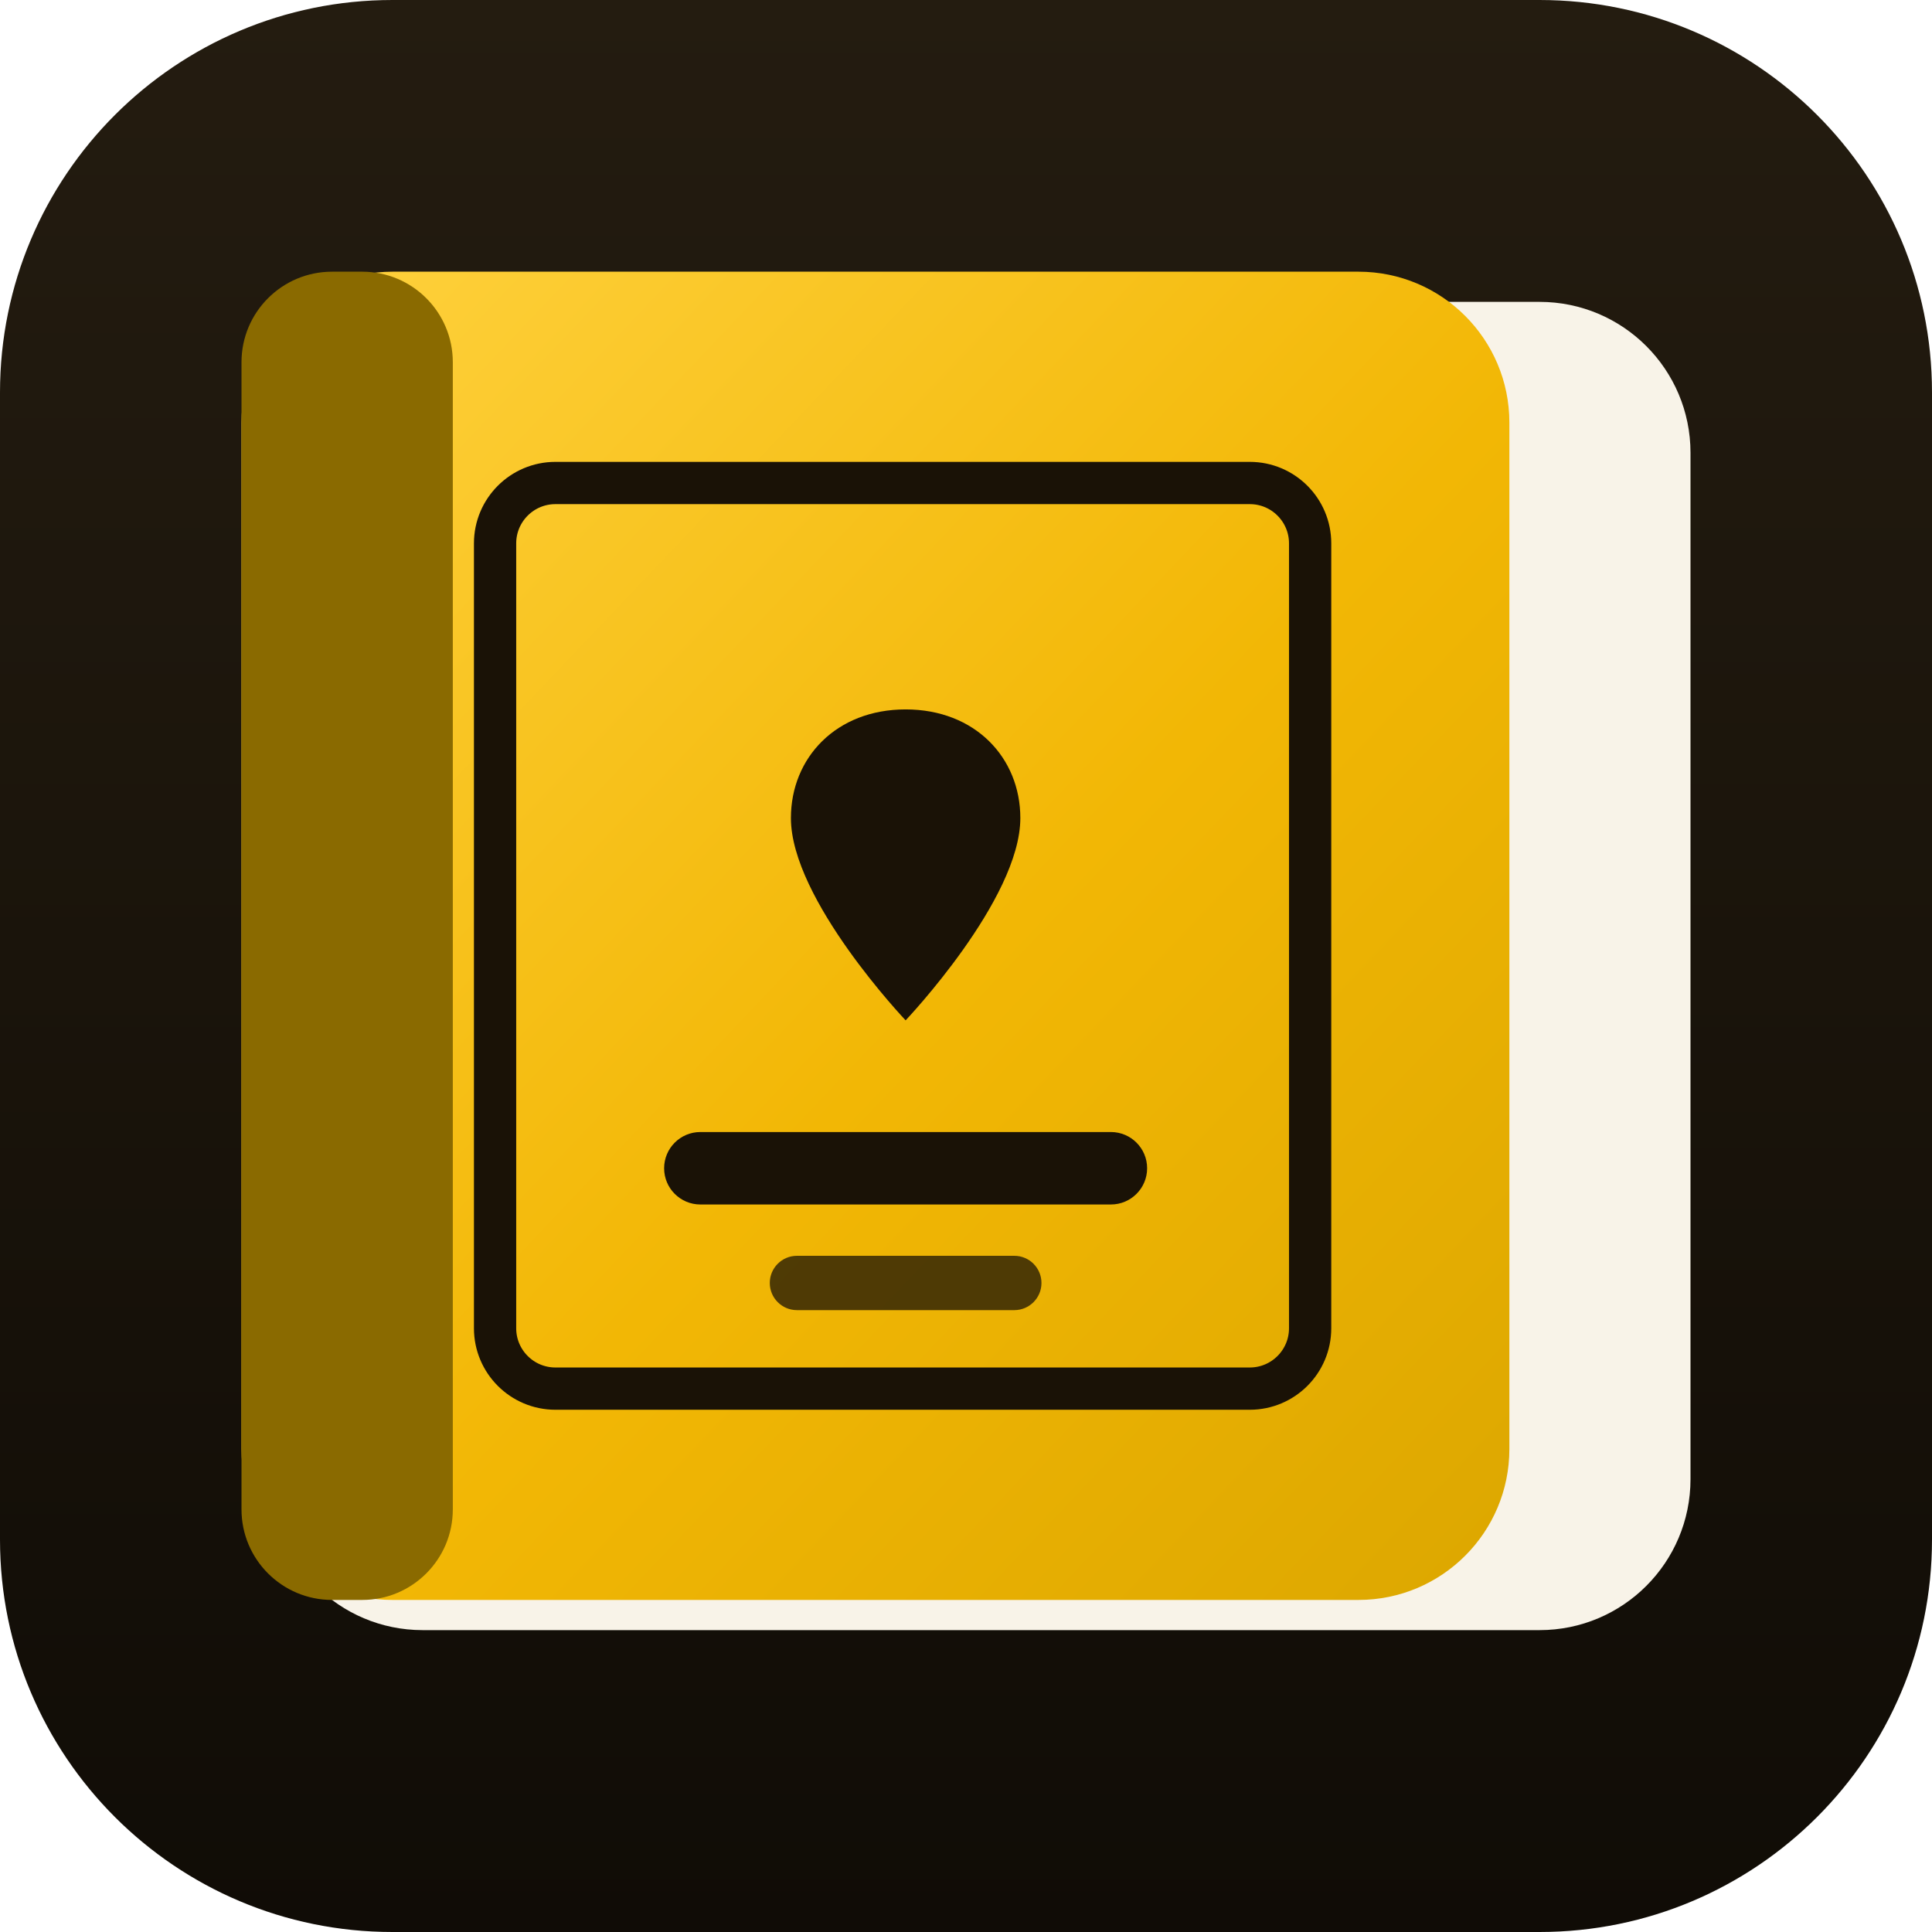
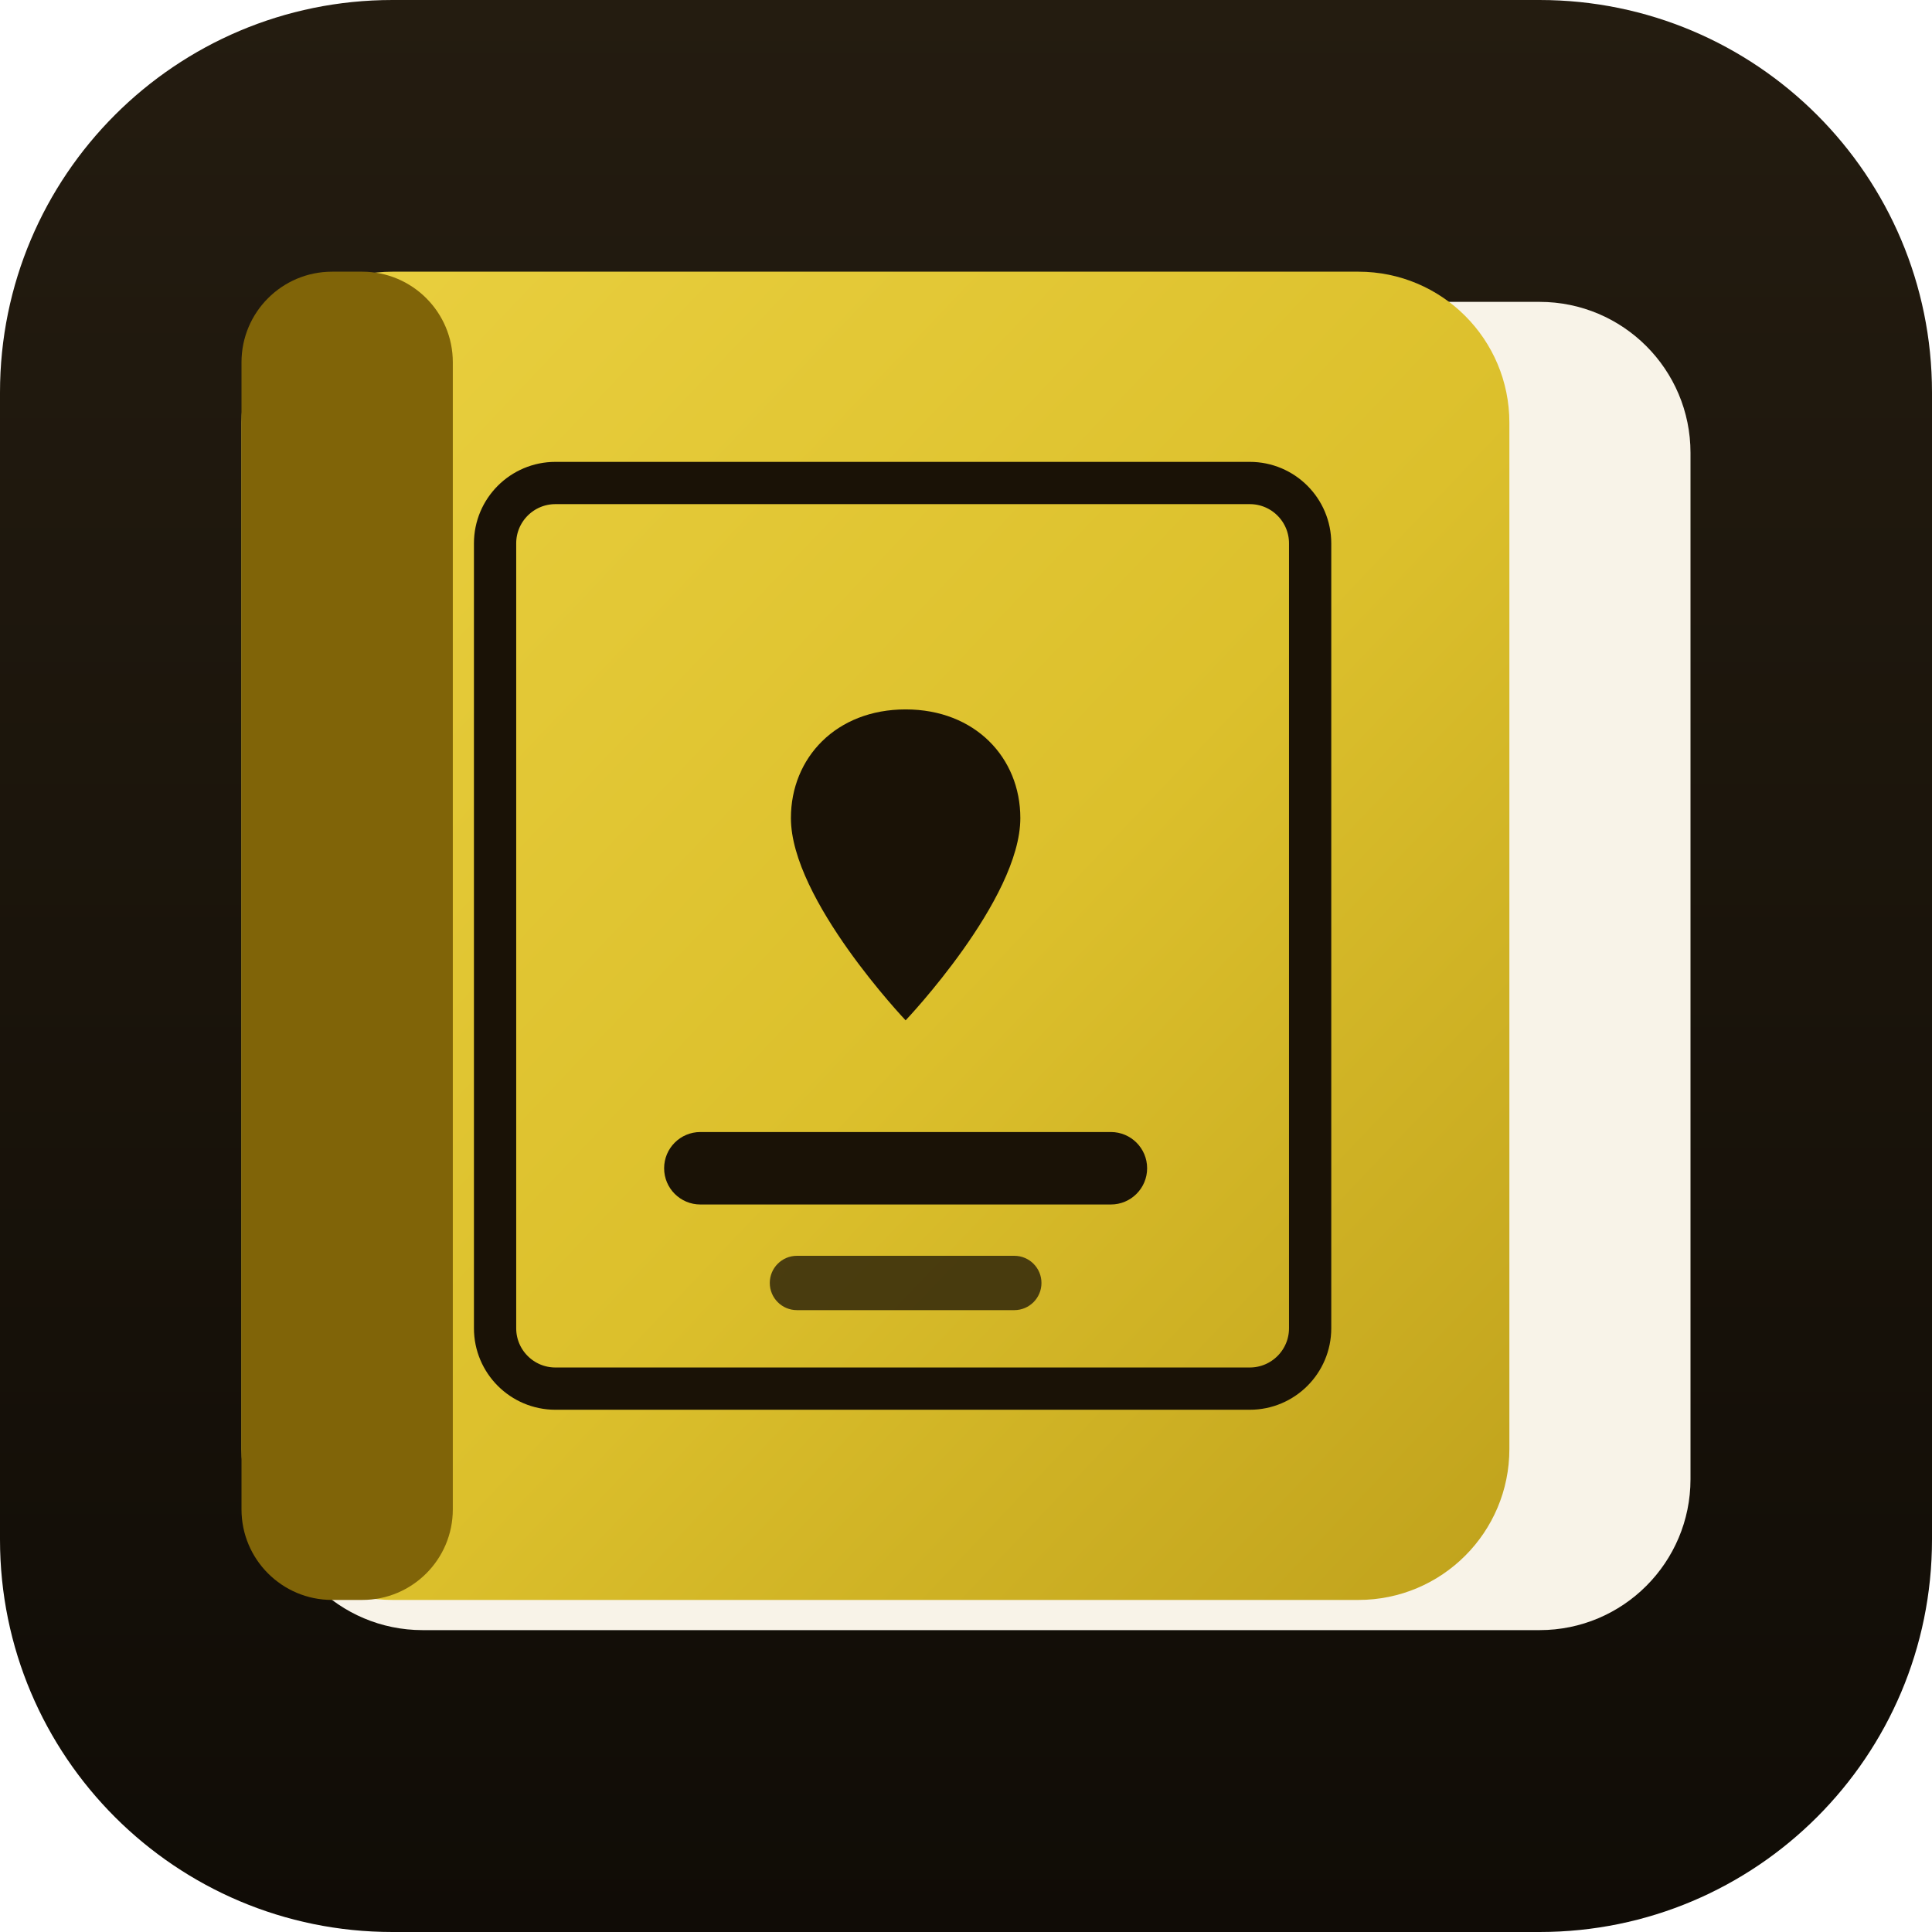
<svg xmlns="http://www.w3.org/2000/svg" viewBox="0 0 64 64" role="img" aria-label="CUBBOOK">
  <defs>
    <linearGradient id="cubs" x1="0" y1="0" x2="1" y2="1">
-       <stop offset="0" stop-color="#ffd23f" />
-       <stop offset="0.55" stop-color="#f2b705" />
-       <stop offset="1" stop-color="#dca700" />
+       <stop offset="0" stop-color="#ead040" />
+       <stop offset="0.55" stop-color="#dcc02c" />
+       <stop offset="1" stop-color="#c0a21c" />
    </linearGradient>
    <linearGradient id="backdrop" x1="0" y1="0" x2="0" y2="1">
      <stop offset="0" stop-color="#241c10" />
      <stop offset="1" stop-color="#100c06" />
    </linearGradient>
  </defs>
  <rect width="64" height="64" rx="13" fill="url(#backdrop)" />
  <rect x="9" y="10" width="47" height="44" rx="5" fill="#f8f3e8" />
  <rect x="8" y="9" width="42" height="44" rx="5" fill="url(#cubs)" />
-   <rect x="8" y="9" width="7" height="44" rx="3" fill="#8a6a00" />
+   <rect x="8" y="9" width="7" height="44" rx="3" fill="#806408" />
  <rect x="16.4" y="16" width="27" height="30" rx="2" fill="none" stroke="#1a1206" stroke-width="1.4" />
  <path d="M30 23.5c2.3 0 3.8 1.6 3.8 3.6 0 2.7-3.8 6.7-3.8 6.7s-3.8-4-3.8-6.7c0-2 1.5-3.6 3.8-3.6z" fill="#1a1206" />
  <rect x="22" y="37.5" width="16" height="2.4" rx="1.2" fill="#1a1206" />
  <rect x="25.5" y="41.6" width="9" height="1.8" rx="0.9" fill="#1a1206" opacity="0.75" />
</svg>
